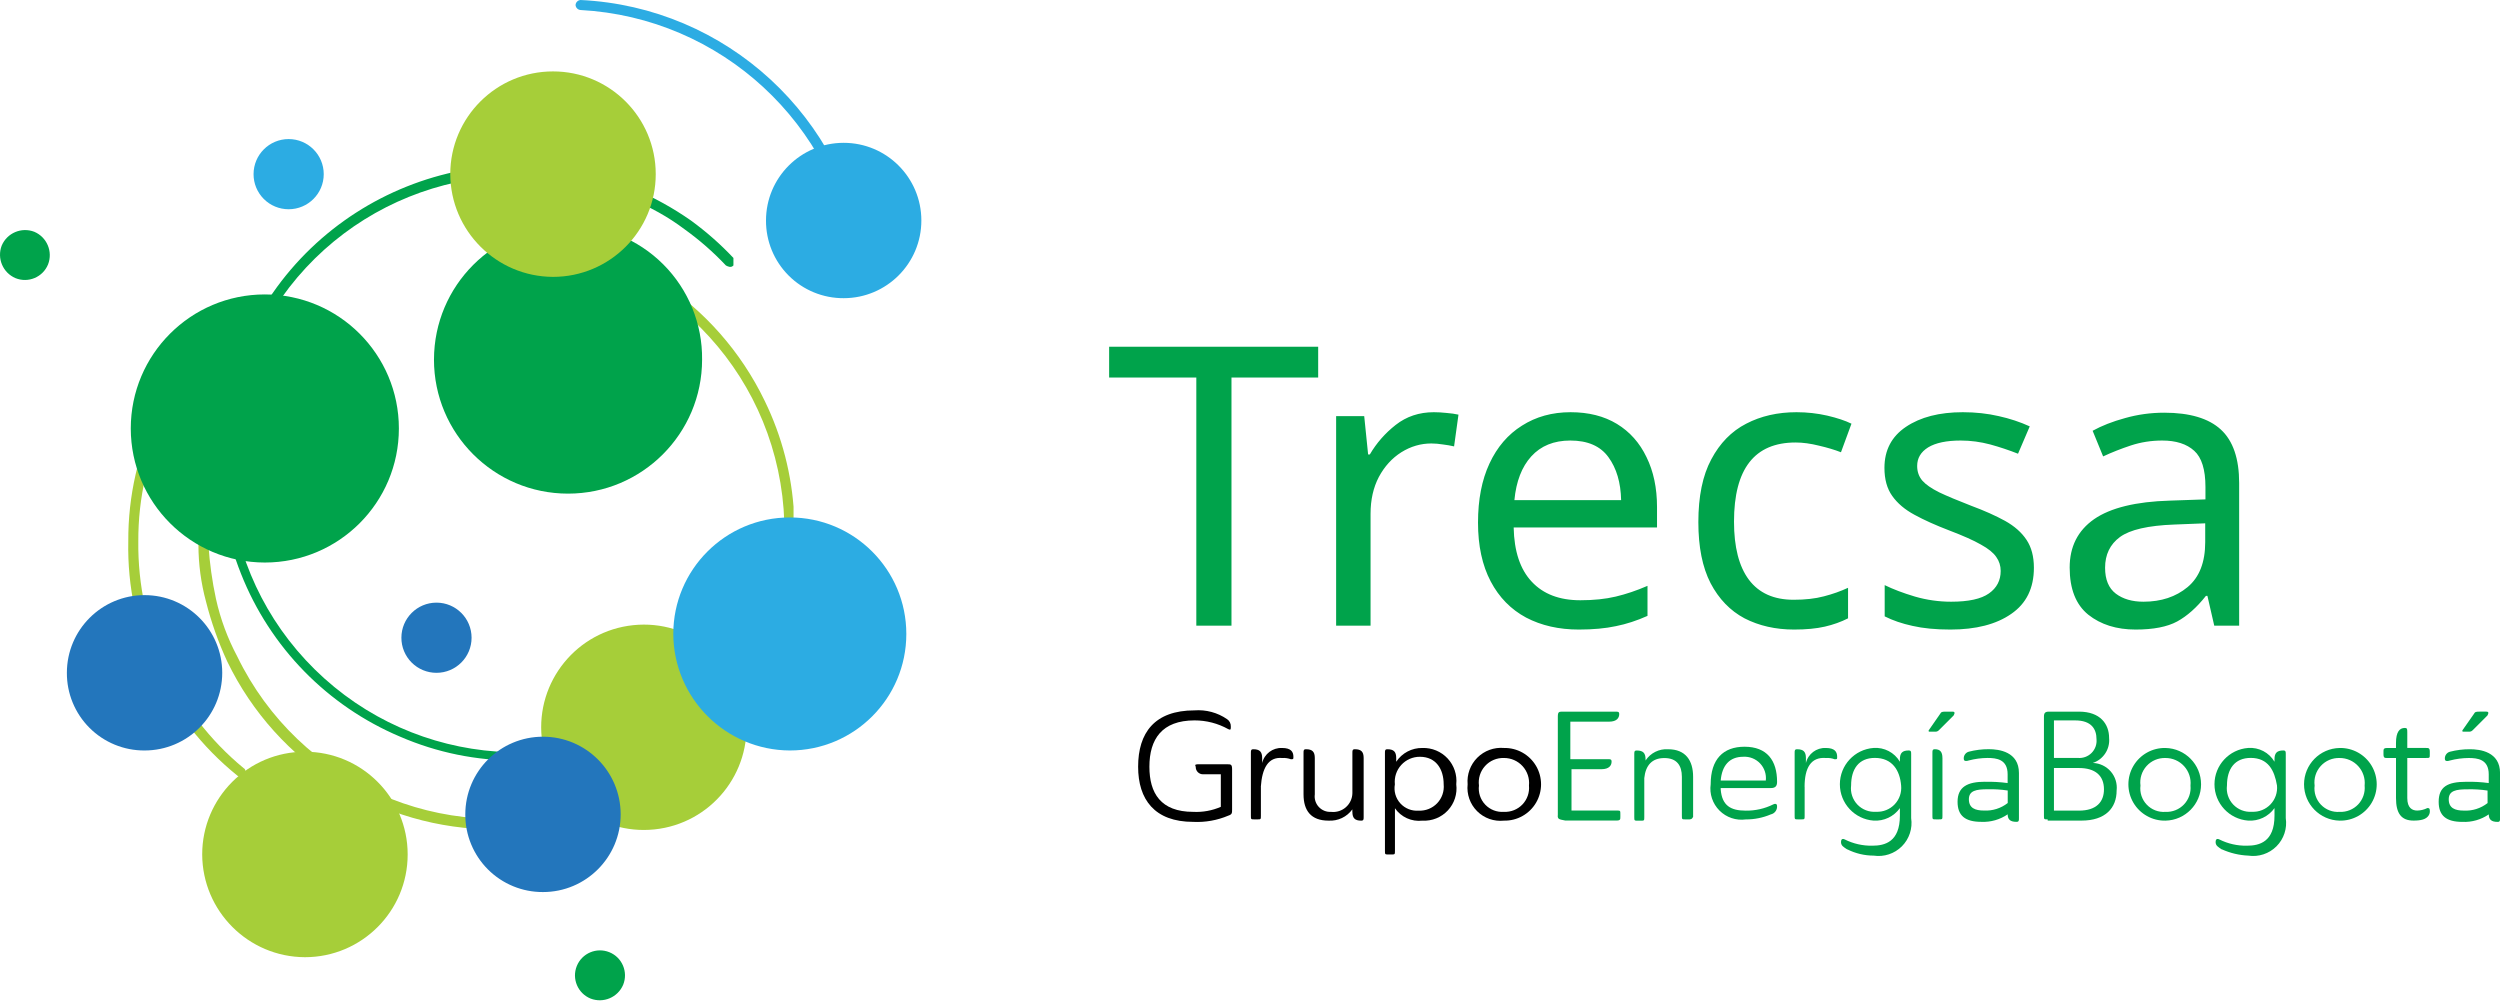
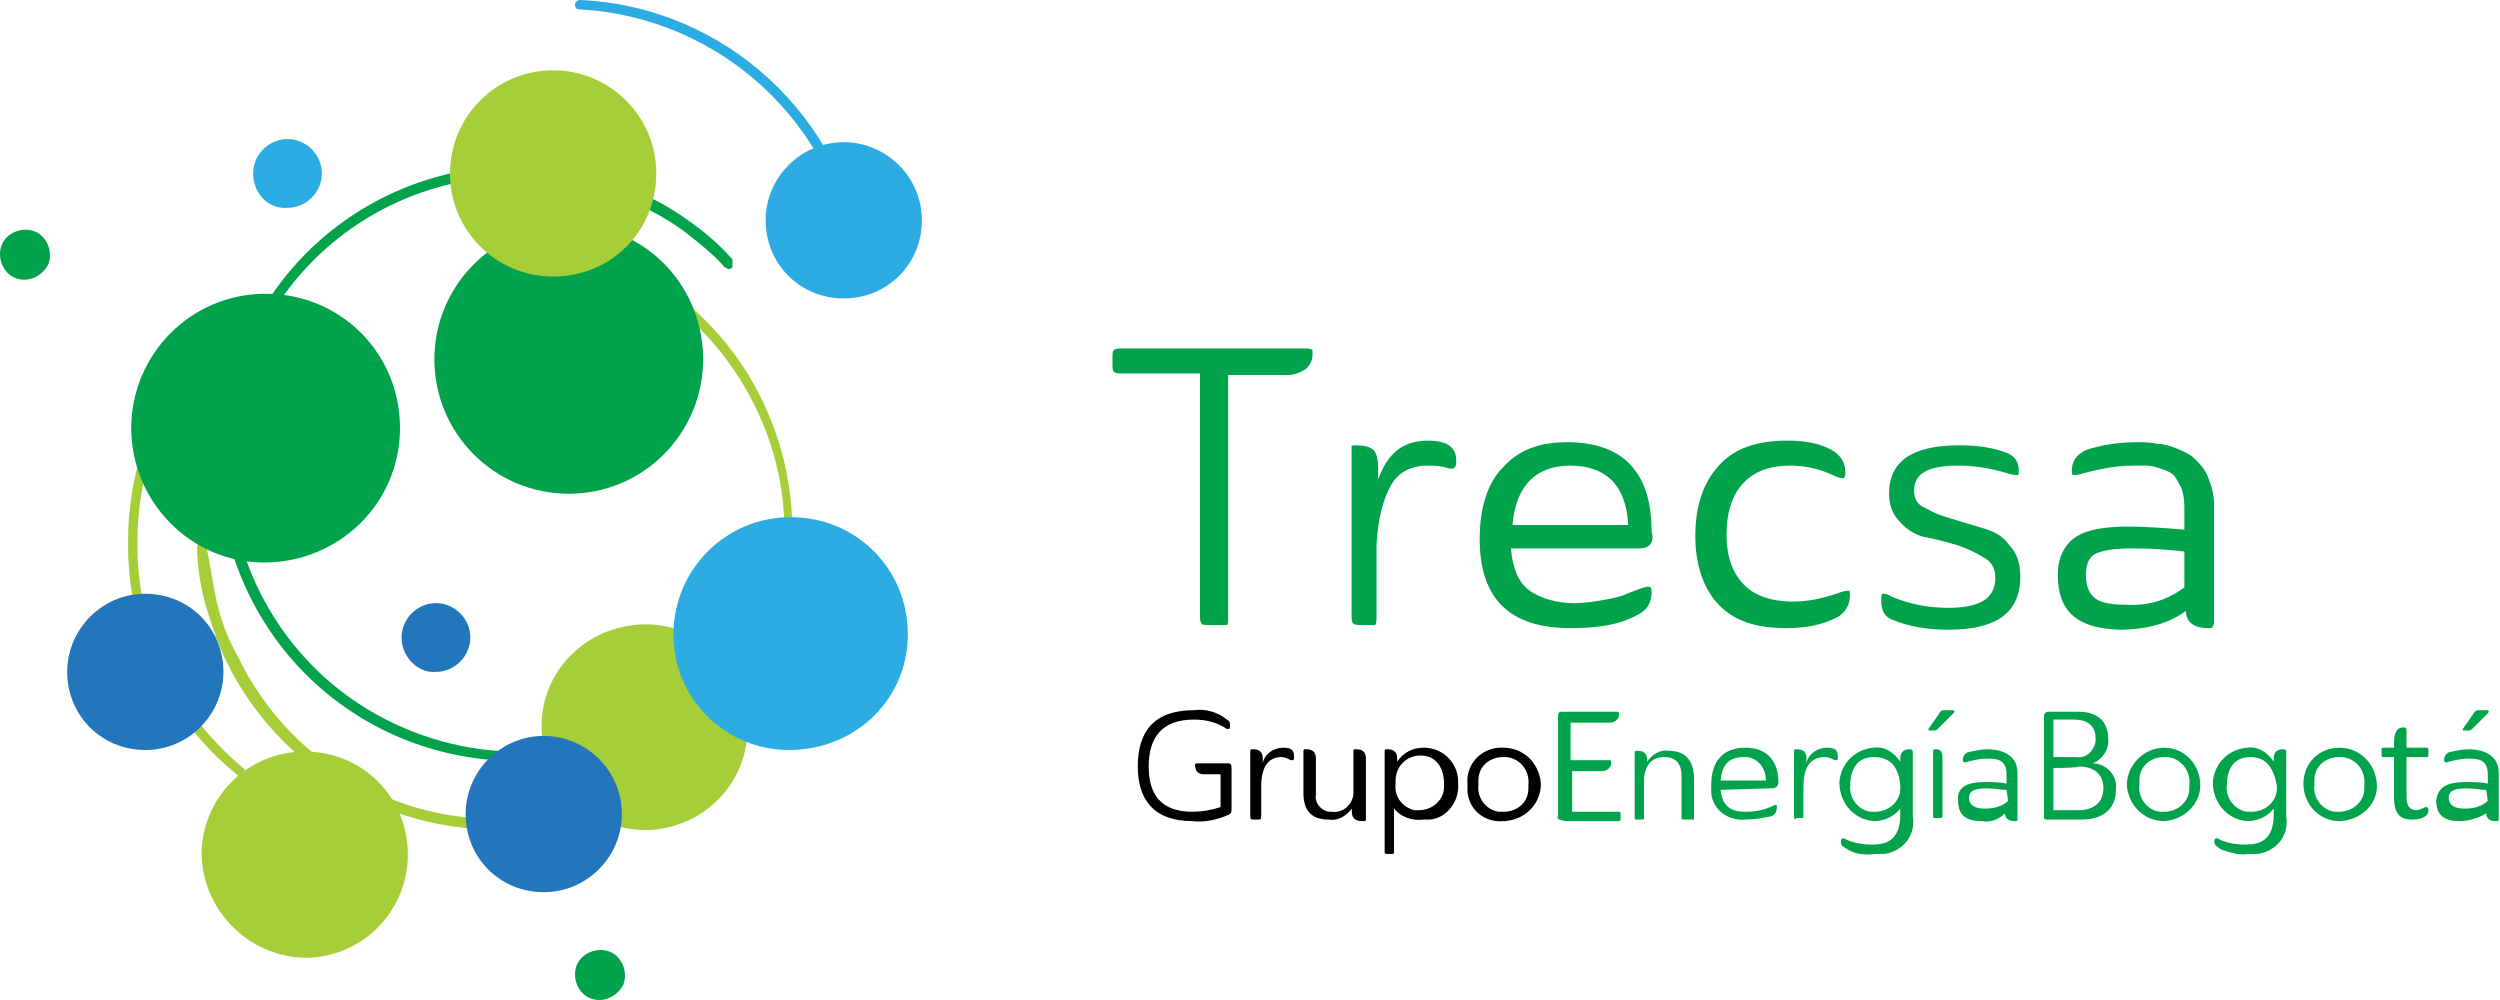
- <svg xmlns="http://www.w3.org/2000/svg" viewBox="0 0 159.954 64">
-   <defs>
-     <style>.a{fill:#a6ce39;}.b{clip-path:url(#a);}.c{clip-path:url(#b);}.d,.g{fill:#00a34b;}.e{fill:#2376bc;}.f{fill:#2cace3;}.g{font-size:25px;font-family:AinslieSans-NorReg, AinslieSans-NorReg ☞;}</style>
-     <clipPath id="a">
-       <rect width="38.157" height="38.157" />
-     </clipPath>
-     <clipPath id="b">
-       <rect width="32.947" height="38.157" />
-     </clipPath>
-   </defs>
+ <svg xmlns="http://www.w3.org/2000/svg" xmlns:xlink="http://www.w3.org/1999/xlink" version="1.1" id="Capa_1" x="0px" y="0px" viewBox="0 0 160 64" style="enable-background:new 0 0 160 64;" xml:space="preserve">
+   <style type="text/css">
+ 	.st0{fill:#A6CE39;}
+ 	.st1{clip-path:url(#SVGID_2_);}
+ 	.st2{clip-path:url(#SVGID_4_);}
+ 	.st3{fill:#00A34B;}
+ 	.st4{fill:#2376BC;}
+ 	.st5{fill:#2CACE3;}
+ 	.st6{enable-background:new    ;}
+ </style>
  <g transform="translate(0 0)">
-     <path class="a" d="M17.414,54.568a.294.294,0,0,1-.24-.08A18.744,18.744,0,0,1,10.2,39.5a18.8,18.8,0,0,1,7.215-14.91.345.345,0,0,1,.4.561A18.079,18.079,0,0,0,10.841,39.5a18.536,18.536,0,0,0,6.734,14.509c.16.08.16.321.08.481a.294.294,0,0,1-.24.08" transform="translate(-1.992 -4.867)" />
+     <path class="st0" d="M15.4,49.7c-0.1,0-0.2,0-0.2-0.1c-4.5-3.6-7.1-9.2-7-15c0-5.8,2.6-11.3,7.2-14.9c0.2-0.1,0.4-0.1,0.5,0.1   c0.1,0.1,0.1,0.3-0.1,0.5c-4.4,3.4-7,8.7-7,14.3c-0.1,5.6,2.4,10.9,6.7,14.5c0.2,0.1,0.2,0.3,0.1,0.5   C15.6,49.7,15.5,49.7,15.4,49.7" />
    <g transform="translate(12.616 14.99)">
-       <g class="b">
-         <path class="a" d="M34.8,56.757A19.019,19.019,0,0,1,17.644,46.015a21.962,21.962,0,0,1-1.363-3.848A13.948,13.948,0,0,1,15.8,38.56a.321.321,0,1,1,.641,0,23.8,23.8,0,0,0,.481,3.447,14.522,14.522,0,0,0,1.363,3.687,18.428,18.428,0,1,0,17.4-26.453.321.321,0,1,1,0-.641A19.015,19.015,0,0,1,52.033,29.342a18.822,18.822,0,0,1,.8,14.59,19.107,19.107,0,0,1-9.7,10.9A18.376,18.376,0,0,1,34.8,56.757" transform="translate(-15.72 -18.68)" />
+       <g>
+         <defs>
+           <rect id="SVGID_1_" x="0" y="0" width="38.2" height="38.2" />
+         </defs>
+         <clipPath id="SVGID_2_">
+           <use xlink:href="#SVGID_1_" style="overflow:visible;" />
+         </clipPath>
+         <g class="st1">
+           <path class="st0" d="M19.1,38.1c-7.3,0-14-4.2-17.2-10.7c-0.6-1.2-1-2.5-1.4-3.8c-0.3-1.2-0.5-2.4-0.5-3.6      c0-0.2,0.1-0.3,0.3-0.3c0.2,0,0.3,0.1,0.3,0.3c0,0,0,0,0,0C0.8,21,1,22.2,1.2,23.3c0.3,1.3,0.7,2.5,1.4,3.7      C7,36.2,18,40,27.2,35.6s13-15.5,8.5-24.6c-3-6.1-9-10.1-15.8-10.4c-0.2,0-0.3-0.1-0.3-0.3s0.1-0.3,0.3-0.3c0,0,0,0,0,0      c7,0.3,13.3,4.4,16.3,10.7c2.2,4.6,2.5,9.8,0.8,14.6c-1.7,4.8-5.2,8.7-9.7,10.9C24.8,37.4,22,38.1,19.1,38.1" />
+         </g>
      </g>
    </g>
    <g transform="translate(13.979 10.501)">
-       <g class="c">
-         <path class="d" d="M36.5,51.269a18.523,18.523,0,0,1-7.455-1.523A18.82,18.82,0,0,1,18.863,39.325a19.16,19.16,0,0,1,.16-14.59,19.065,19.065,0,0,1,25.011-10.02,19.758,19.758,0,0,1,3.607,2,19.5,19.5,0,0,1,2.726,2.4c.16.16.08.321,0,.481-.16.16-.321.08-.481,0A18.313,18.313,0,0,0,47.24,17.28a14.571,14.571,0,0,0-3.447-1.924A18.441,18.441,0,1,0,48.042,46.7a.345.345,0,1,1,.4.561A20.378,20.378,0,0,1,36.5,51.269" transform="translate(-17.42 -13.112)" />
+       <g>
+         <defs>
+           <rect id="SVGID_3_" x="0" y="0" width="32.9" height="38.2" />
+         </defs>
+         <clipPath id="SVGID_4_">
+           <use xlink:href="#SVGID_3_" style="overflow:visible;" />
+         </clipPath>
+         <g class="st2">
+           <path class="st3" d="M19.1,38.2c-2.6,0-5.1-0.5-7.5-1.5c-4.7-2-8.3-5.7-10.2-10.4c-1.9-4.7-1.8-9.9,0.2-14.6      c4.1-9.7,15.3-14.2,25-10c1.3,0.5,2.5,1.2,3.6,2c1,0.7,1.9,1.5,2.7,2.4c0.2,0.2,0.1,0.3,0,0.5c-0.2,0.2-0.3,0.1-0.5,0      c-0.8-0.9-1.7-1.6-2.6-2.3c-1.1-0.8-2.2-1.4-3.4-1.9C17-1.8,6.2,2.6,2.2,11.9s0.3,20.2,9.7,24.2c6.3,2.7,13.5,1.7,18.8-2.5      c0.1-0.1,0.4-0.1,0.5,0.1s0.1,0.4-0.1,0.5c0,0,0,0,0,0C27.6,36.7,23.4,38.1,19.1,38.2" />
+         </g>
      </g>
    </g>
-     <path class="d" d="M10.4,32.077a8.577,8.577,0,1,1,8.577,8.577A8.587,8.587,0,0,1,10.4,32.077" transform="translate(-2.033 -4.662)" />
-     <path class="d" d="M34.6,26.577A8.587,8.587,0,0,1,43.177,18a8.486,8.486,0,0,1,8.577,8.577,8.577,8.577,0,0,1-17.155,0" transform="translate(-6.833 -3.571)" />
-     <path class="a" d="M43.19,57.1A6.569,6.569,0,1,1,50.4,62.956,6.567,6.567,0,0,1,43.19,57.1" transform="translate(-8.529 -9.889)" />
-     <path class="a" d="M35.9,12.273a6.573,6.573,0,1,1,6.573,6.573A6.6,6.6,0,0,1,35.9,12.273" transform="translate(-7.091 -1.131)" />
-     <path class="a" d="M16.1,66.573a6.573,6.573,0,1,1,6.573,6.573A6.6,6.6,0,0,1,16.1,66.573" transform="translate(-3.163 -11.903)" />
-     <path class="e" d="M32,50.345a2.245,2.245,0,1,1,2.245,2.245A2.241,2.241,0,0,1,32,50.345" transform="translate(-6.318 -9.542)" />
-     <path class="f" d="M64.1,17.155a.345.345,0,0,1-.321-.321A18.741,18.741,0,0,0,46.221.641.345.345,0,0,1,45.9.321.345.345,0,0,1,46.221,0a19.286,19.286,0,0,1,18.2,16.754.367.367,0,0,1-.321.4h0" transform="translate(-9.075)" />
-     <path class="f" d="M53.7,48.755a7.455,7.455,0,1,1,7.455,7.455A7.493,7.493,0,0,1,53.7,48.755" transform="translate(-10.622 -8.193)" />
-     <path class="f" d="M61.1,16.37a4.97,4.97,0,1,1,4.97,4.97,4.944,4.944,0,0,1-4.97-4.97" transform="translate(-12.09 -2.262)" />
-     <path class="f" d="M20.2,13.345a2.245,2.245,0,1,1,2.245,2.245A2.241,2.241,0,0,1,20.2,13.345" transform="translate(-3.977 -2.202)" />
-     <path class="d" d="M46.854,78.939a1.6,1.6,0,1,1,2.084-.882,1.627,1.627,0,0,1-2.084.882" transform="translate(-9.067 -15.049)" />
-     <path class="e" d="M37.1,63.77a4.97,4.97,0,1,1,4.97,4.97,4.944,4.944,0,0,1-4.97-4.97" transform="translate(-7.329 -11.665)" />
-     <path class="e" d="M5.3,52.47a4.97,4.97,0,1,1,4.97,4.97A4.944,4.944,0,0,1,5.3,52.47" transform="translate(-1.021 -9.423)" />
-     <path class="d" d="M.954,21.439a1.627,1.627,0,0,1-.882-2.084,1.627,1.627,0,0,1,2.084-.882,1.627,1.627,0,0,1,.882,2.084,1.6,1.6,0,0,1-2.084.882" transform="translate(0.038 -3.643)" />
+     <path class="st3" d="M8.4,27.4c0-4.7,3.8-8.6,8.6-8.6s8.6,3.8,8.6,8.6S21.7,36,16.9,36l0,0C12.2,36,8.4,32.1,8.4,27.4" />
+     <path class="st3" d="M27.8,23c0-4.7,3.8-8.6,8.6-8.6c4.7-0.1,8.5,3.7,8.6,8.4c0,0.1,0,0.1,0,0.2c0,4.7-3.8,8.6-8.6,8.6   S27.8,27.7,27.8,23" />
+     <path class="st0" d="M34.7,47.2c-0.4-3.6,2.2-6.8,5.9-7.2c3.6-0.4,6.8,2.2,7.2,5.9c0.4,3.6-2.2,6.8-5.9,7.2c0,0,0,0,0,0   C38.3,53.4,35,50.8,34.7,47.2C34.7,47.2,34.7,47.2,34.7,47.2" />
+     <path class="st0" d="M28.8,11.1c0-3.6,2.9-6.6,6.6-6.6c3.6,0,6.6,2.9,6.6,6.6s-2.9,6.6-6.6,6.6l0,0C31.8,17.7,28.8,14.8,28.8,11.1" />
+     <path class="st0" d="M12.9,54.7c0-3.6,2.9-6.6,6.6-6.6s6.6,2.9,6.6,6.6c0,3.6-2.9,6.6-6.6,6.6h0C15.9,61.2,13,58.3,12.9,54.7" />
+     <path class="st4" d="M25.7,40.8c0-1.2,1-2.2,2.2-2.2c1.2,0,2.2,1,2.2,2.2c0,1.2-1,2.2-2.2,2.2l0,0C26.7,43.1,25.7,42,25.7,40.8   C25.7,40.8,25.7,40.8,25.7,40.8" />
+     <path class="st5" d="M55,17.2c-0.2,0-0.3-0.1-0.3-0.3C53.5,7.9,46.1,1.1,37.1,0.6c-0.2,0-0.3-0.1-0.3-0.3C36.8,0.1,37,0,37.1,0   c9.3,0.4,17,7.5,18.2,16.8C55.4,17,55.2,17.1,55,17.2L55,17.2" />
+     <path class="st5" d="M43.1,40.6c0-4.1,3.3-7.5,7.5-7.5s7.5,3.3,7.5,7.5S54.7,48,50.5,48h0C46.4,48,43.1,44.7,43.1,40.6" />
+     <path class="st5" d="M49,14.1c0-2.7,2.2-5,5-5c2.7,0,5,2.2,5,5s-2.2,5-5,5C51.2,19.1,49,16.9,49,14.1C49,14.1,49,14.1,49,14.1" />
+     <path class="st5" d="M16.2,11.1c0-1.2,1-2.2,2.2-2.2c1.2,0,2.2,1,2.2,2.2s-1,2.2-2.2,2.2l0,0C17.2,13.4,16.2,12.4,16.2,11.1   C16.2,11.1,16.2,11.1,16.2,11.1" />
+     <path class="st3" d="M37.8,63.9c-0.8-0.3-1.2-1.3-0.9-2.1c0.3-0.8,1.3-1.2,2.1-0.9c0.8,0.3,1.2,1.3,0.9,2.1   C39.5,63.8,38.6,64.2,37.8,63.9" />
+     <path class="st4" d="M29.8,52.1c0-2.7,2.2-5,5-5c2.7,0,5,2.2,5,5c0,2.7-2.2,5-5,5l0,0C32,57.1,29.8,54.9,29.8,52.1   C29.8,52.1,29.8,52.1,29.8,52.1" />
+     <path class="st4" d="M4.3,43c0-2.7,2.2-5,5-5s5,2.2,5,5c0,2.7-2.2,5-5,5C6.5,48,4.3,45.8,4.3,43C4.3,43.1,4.3,43.1,4.3,43" />
+     <path class="st3" d="M1,17.8c-0.8-0.3-1.2-1.3-0.9-2.1c0.3-0.8,1.3-1.2,2.1-0.9c0.8,0.3,1.2,1.3,0.9,2.1C2.7,17.7,1.8,18.1,1,17.8   C1,17.8,1,17.8,1,17.8" />
    <g transform="translate(72.818 45.452)">
-       <path d="M94.728,60.147h1.764c.24,0,.321,0,.321.321v2.565c0,.24,0,.321-.24.4a5.1,5.1,0,0,1-2.245.4c-2.485,0-3.527-1.443-3.527-3.527,0-2.164,1.042-3.607,3.607-3.607a3.243,3.243,0,0,1,2.084.561.542.542,0,0,1,.24.481c0,.16,0,.24-.16.16a4.417,4.417,0,0,0-2.164-.561c-2.084,0-2.886,1.2-2.886,2.966,0,1.683.721,2.886,2.806,2.886a3.924,3.924,0,0,0,1.764-.321V60.788H94.968a.462.462,0,0,1-.481-.481c-.08-.16,0-.16.24-.16" transform="translate(-90.8 -56.7)" />
-       <path d="M100.441,62.185v1.844c0,.24,0,.24-.24.24h-.16c-.24,0-.24,0-.24-.24V60.021c0-.16,0-.24.16-.24.4,0,.561.16.561.561v.321A1.252,1.252,0,0,1,101.8,59.7c.561,0,.721.24.721.561,0,.16,0,.16-.16.16a1.364,1.364,0,0,0-.561-.08c-.882-.08-1.283.641-1.363,1.844" transform="translate(-92.585 -57.295)" />
-       <path d="M107.126,63.808v-.16a1.753,1.753,0,0,1-1.523.721c-1.122,0-1.6-.641-1.6-1.683V60.04c0-.16,0-.24.16-.24.4,0,.561.16.561.561v2.325a.991.991,0,0,0,1.042,1.122,1.227,1.227,0,0,0,1.363-1.2V60.04c0-.16,0-.24.16-.24.4,0,.561.16.561.561v3.768c0,.16,0,.24-.16.24-.4,0-.561-.16-.561-.561" transform="translate(-93.419 -57.315)" />
-       <path d="M111.141,63.548v2.726c0,.24,0,.24-.24.24h-.16c-.24,0-.24,0-.24-.24V60.021c0-.16,0-.24.16-.24.4,0,.561.16.561.561v.24A1.966,1.966,0,0,1,112.9,59.7a2.107,2.107,0,0,1,2.164,2.325,2.067,2.067,0,0,1-2.164,2.325,1.877,1.877,0,0,1-1.764-.8m1.523.16a1.536,1.536,0,0,0,1.6-1.683c0-.962-.481-1.764-1.523-1.764a1.6,1.6,0,0,0-1.6,1.764,1.434,1.434,0,0,0,1.523,1.683" transform="translate(-94.708 -57.295)" />
-       <path d="M119.425,59.7a2.325,2.325,0,1,1,0,4.649,2.111,2.111,0,0,1-2.325-2.325,2.147,2.147,0,0,1,2.325-2.325m0,4.088a1.536,1.536,0,0,0,1.6-1.683,1.6,1.6,0,0,0-1.6-1.764,1.562,1.562,0,0,0-1.6,1.764,1.5,1.5,0,0,0,1.6,1.683" transform="translate(-96.017 -57.295)" />
-       <path class="d" d="M124.3,63.453V57.121c0-.321.08-.321.321-.321h3.367c.16,0,.24,0,.24.16,0,.24-.16.481-.641.481H125.1v2.4h2.4c.16,0,.24,0,.24.16,0,.24-.16.481-.641.481h-1.924v2.645h2.886c.24,0,.24,0,.24.24v.16c0,.16,0,.24-.24.24h-3.287c-.4-.08-.481-.08-.481-.321" transform="translate(-97.446 -56.72)" />
-       <path class="d" d="M133.847,64.289h-.16c-.24,0-.24,0-.24-.24V61.564c0-.721-.321-1.2-1.122-1.2s-1.2.481-1.283,1.283v2.485c0,.24,0,.24-.24.24h-.16c-.24,0-.24,0-.24-.24V60.121c0-.16,0-.24.16-.24.4,0,.561.16.561.561v.08a1.6,1.6,0,0,1,1.443-.721c1.122,0,1.6.721,1.6,1.764v2.565c-.08.16-.16.16-.321.16" transform="translate(-98.656 -57.315)" />
-       <path class="d" d="M137.141,62.326c.08,1.042.641,1.363,1.6,1.363a3.821,3.821,0,0,0,1.764-.4c.16-.08.24,0,.24.08a.513.513,0,0,1-.4.561,4.023,4.023,0,0,1-1.6.321A1.993,1.993,0,0,1,136.5,62c0-1.6.8-2.4,2.164-2.4,1.443,0,2.084.882,2.084,2.245,0,.24-.08.4-.4.4h-3.206Zm0-.561h2.886a1.369,1.369,0,0,0-1.443-1.523c-.882,0-1.363.561-1.443,1.523" transform="translate(-99.866 -57.275)" />
-       <path class="d" d="M143.841,62.185v1.844c0,.24,0,.24-.24.24h-.16c-.24,0-.24,0-.24-.24V60.021c0-.16,0-.24.16-.24.4,0,.561.16.561.561v.321A1.252,1.252,0,0,1,145.2,59.7c.561,0,.721.24.721.561,0,.16,0,.16-.16.16a1.364,1.364,0,0,0-.561-.08c-.962-.08-1.363.641-1.363,1.844" transform="translate(-101.195 -57.295)" />
-       <path class="d" d="M147.281,66.193c-.24-.16-.4-.24-.4-.481,0-.16.08-.24.24-.16a3.767,3.767,0,0,0,1.764.4c.8,0,1.764-.24,1.764-1.924v-.481a1.915,1.915,0,0,1-1.683.8,2.331,2.331,0,0,1,0-4.649,1.8,1.8,0,0,1,1.683.882v-.16c0-.4.16-.561.561-.561.16,0,.16.08.16.24v4.088a2.11,2.11,0,0,1-2.4,2.4,3.77,3.77,0,0,1-1.683-.4m1.764-5.852c-1.042,0-1.523.721-1.523,1.764a1.5,1.5,0,0,0,1.6,1.683,1.533,1.533,0,0,0,1.6-1.683c-.08-.962-.561-1.764-1.683-1.764" transform="translate(-101.909 -57.295)" />
-       <path class="d" d="M154.621,56.96c.08-.16.16-.16.4-.16h.4c.16,0,.16.08.08.24l-.962.962a.3.3,0,0,1-.241.08h-.321c-.08,0-.08,0-.08-.08Zm.16,2.806v3.687c0,.24,0,.24-.241.24h-.16c-.241,0-.241,0-.241-.24V59.445c0-.16,0-.24.16-.24.321,0,.481.16.481.561" transform="translate(-103.318 -56.72)" />
-       <path class="d" d="M157.964,61.884a9.206,9.206,0,0,1,1.443.08V61.4c0-.962-.721-1.042-1.283-1.042a4.851,4.851,0,0,0-1.2.16c-.24.08-.321,0-.321-.08a.44.44,0,0,1,.321-.481,5.024,5.024,0,0,1,1.283-.16c.641,0,1.924.16,1.924,1.523v2.886c0,.16,0,.24-.16.24-.4,0-.561-.16-.561-.481a2.752,2.752,0,0,1-1.683.481c-1.042,0-1.523-.4-1.523-1.283,0-.962.641-1.283,1.764-1.283m1.443.561a7.335,7.335,0,0,0-1.283-.08c-.721,0-1.2.08-1.2.641s.4.721.962.721a2.273,2.273,0,0,0,1.523-.481v-.8Z" transform="translate(-103.774 -57.315)" />
-       <path class="d" d="M163.34,63.694c-.24,0-.24,0-.24-.24V57.121c0-.24.08-.321.321-.321h1.924c1.363,0,1.924.8,1.924,1.683a1.534,1.534,0,0,1-1.042,1.6,1.582,1.582,0,0,1,1.523,1.764c0,1.122-.721,1.924-2.245,1.924H163.34Zm.4-6.333v2.4h1.523a1.1,1.1,0,0,0,1.2-1.2c0-.641-.321-1.2-1.363-1.2Zm0,3.046v2.726h1.6c1.122,0,1.6-.561,1.6-1.363,0-.882-.561-1.363-1.6-1.363h-1.6Z" transform="translate(-105.143 -56.72)" />
-       <path class="d" d="M172.223,59.7a2.325,2.325,0,0,1,0,4.649,2.325,2.325,0,1,1,0-4.649m0,4.088a1.536,1.536,0,0,0,1.6-1.683,1.6,1.6,0,0,0-1.6-1.764,1.562,1.562,0,0,0-1.6,1.764,1.5,1.5,0,0,0,1.6,1.683" transform="translate(-106.49 -57.295)" />
-       <path class="d" d="M177.181,66.193c-.24-.16-.4-.24-.4-.481,0-.16.08-.24.24-.16a3.767,3.767,0,0,0,1.764.4c.8,0,1.764-.24,1.764-1.924v-.481a1.915,1.915,0,0,1-1.683.8,2.331,2.331,0,0,1,0-4.649,1.8,1.8,0,0,1,1.683.882v-.16c0-.4.16-.561.561-.561.16,0,.16.08.16.24v4.088a2.11,2.11,0,0,1-2.4,2.4,4.593,4.593,0,0,1-1.683-.4m1.844-5.852c-1.042,0-1.523.721-1.523,1.764a1.5,1.5,0,0,0,1.6,1.683,1.533,1.533,0,0,0,1.6-1.683c-.16-.962-.561-1.764-1.683-1.764" transform="translate(-107.841 -57.295)" />
-       <path class="d" d="M186.123,59.7a2.325,2.325,0,1,1,0,4.649,2.325,2.325,0,0,1,0-4.649m0,4.088a1.536,1.536,0,0,0,1.6-1.683,1.6,1.6,0,0,0-1.6-1.764,1.562,1.562,0,0,0-1.6,1.764,1.5,1.5,0,0,0,1.6,1.683" transform="translate(-109.248 -57.295)" />
-       <path class="d" d="M191.723,58.34v1.042h1.2c.16,0,.24,0,.24.24v.16c0,.24,0,.24-.24.24h-1.2v2.565c0,.641.321.8.641.8a1.51,1.51,0,0,0,.641-.16c.08,0,.16,0,.16.16a.482.482,0,0,1-.08.321c-.16.24-.481.321-.962.321-.8,0-1.122-.481-1.122-1.443V60.024h-.561c-.16,0-.24,0-.24-.24v-.16c0-.16,0-.24.24-.24H191v-.321c0-.721.24-.962.561-.962.16,0,.16.08.16.24" transform="translate(-110.519 -56.978)" />
-       <path class="d" d="M196.364,61.289a9.206,9.206,0,0,1,1.443.08v-.561c0-.962-.721-1.042-1.283-1.042a4.851,4.851,0,0,0-1.2.16c-.241.08-.321,0-.321-.08a.44.44,0,0,1,.321-.481,5.024,5.024,0,0,1,1.283-.16c.641,0,1.924.16,1.924,1.523v2.886c0,.16,0,.24-.16.24-.4,0-.561-.16-.561-.481a2.752,2.752,0,0,1-1.683.481c-1.042,0-1.523-.4-1.523-1.283,0-.962.561-1.283,1.764-1.283m1.363.561a7.335,7.335,0,0,0-1.283-.08c-.721,0-1.2.08-1.2.641s.4.721.962.721a2.273,2.273,0,0,0,1.523-.481Zm-.882-4.89c.08-.16.16-.16.4-.16h.4c.16,0,.16.08.08.24l-.962.962a.294.294,0,0,1-.24.08H196.2c-.08,0-.08,0-.08-.08Z" transform="translate(-111.392 -56.72)" />
+       <path d="M3.9,3.4h1.8c0.2,0,0.3,0,0.3,0.3v2.6c0,0.2,0,0.3-0.2,0.4C5.1,7,4.3,7.2,3.5,7.1C1,7.1,0,5.7,0,3.6C0,1.4,1,0,3.6,0    c0.7-0.1,1.5,0.1,2.1,0.6C5.9,0.7,5.9,0.8,5.9,1c0,0.2,0,0.2-0.2,0.2C5.1,0.8,4.4,0.6,3.6,0.6c-2.1,0-2.9,1.2-2.9,3    c0,1.7,0.7,2.9,2.8,2.9c0.6,0,1.2-0.1,1.8-0.3V4.1H4.2c-0.3,0-0.5-0.2-0.5-0.4c0,0,0,0,0,0C3.6,3.4,3.7,3.4,3.9,3.4" />
+       <path d="M7.9,4.9v1.8C7.9,7,7.9,7,7.6,7H7.5C7.2,7,7.2,7,7.2,6.7v-4c0-0.2,0-0.2,0.2-0.2c0.4,0,0.6,0.2,0.6,0.6v0.3    c0.1-0.6,0.7-1,1.3-1c0.6,0,0.7,0.2,0.7,0.6c0,0.2,0,0.2-0.2,0.2C9.6,3.1,9.4,3,9.2,3C8.3,3,7.9,3.7,7.9,4.9" />
+       <path d="M13.7,6.5V6.3c-0.4,0.5-0.9,0.8-1.5,0.7c-1.1,0-1.6-0.6-1.6-1.7V2.7c0-0.2,0-0.2,0.2-0.2c0.4,0,0.6,0.2,0.6,0.6v2.3    c-0.1,0.5,0.3,1,0.8,1.1c0.1,0,0.1,0,0.2,0c0.7,0.1,1.3-0.4,1.4-1.1c0,0,0-0.1,0-0.1V2.7c0-0.2,0-0.2,0.2-0.2    c0.4,0,0.6,0.2,0.6,0.6v3.8c0,0.2,0,0.2-0.2,0.2C13.9,7.1,13.7,6.9,13.7,6.5" />
+       <path d="M16.4,6.3V9c0,0.2,0,0.2-0.2,0.2H16c-0.2,0-0.2,0-0.2-0.2V2.7c0-0.2,0-0.2,0.2-0.2c0.4,0,0.6,0.2,0.6,0.6v0.2    c0.4-0.6,1-0.9,1.7-0.9c1.2,0,2.1,0.9,2.2,2c0,0.1,0,0.2,0,0.3c0.1,1.1-0.7,2.2-1.8,2.3c-0.1,0-0.2,0-0.4,0    C17.5,7.1,16.8,6.8,16.4,6.3 M18,6.4c0.8,0,1.6-0.6,1.6-1.5c0-0.1,0-0.1,0-0.2c0-1-0.5-1.8-1.5-1.8c-0.9,0-1.6,0.7-1.6,1.6    c0,0.1,0,0.1,0,0.2c-0.1,0.8,0.4,1.5,1.2,1.7C17.7,6.4,17.8,6.4,18,6.4" />
+       <path d="M23.4,2.4c1.3,0,2.3,1,2.4,2.3c0,1.3-1,2.3-2.3,2.4c0,0-0.1,0-0.1,0c-1.2,0.1-2.2-0.7-2.3-1.9c0-0.2,0-0.3,0-0.5    c-0.1-1.2,0.8-2.2,2-2.3C23.2,2.4,23.3,2.4,23.4,2.4 M23.4,6.5C24.3,6.5,25,5.9,25,5c0-0.1,0-0.1,0-0.2c0.1-0.9-0.5-1.7-1.4-1.8    c-0.1,0-0.1,0-0.2,0c-0.9,0-1.6,0.6-1.6,1.5c0,0.1,0,0.2,0,0.3c-0.1,0.8,0.5,1.6,1.3,1.7C23.2,6.5,23.3,6.5,23.4,6.5" />
+       <path class="st3" d="M26.9,6.7V0.4c0-0.3,0.1-0.3,0.3-0.3h3.4c0.2,0,0.2,0,0.2,0.2c0,0.2-0.2,0.5-0.6,0.5h-2.5v2.4h2.4    c0.2,0,0.2,0,0.2,0.2c0,0.2-0.2,0.5-0.6,0.5h-1.9v2.6h2.9c0.2,0,0.2,0,0.2,0.2v0.2c0,0.2,0,0.2-0.2,0.2h-3.3    C26.9,7,26.8,7,26.9,6.7" />
+       <path class="st3" d="M35.2,7H35c-0.2,0-0.2,0-0.2-0.2V4.2c0-0.7-0.3-1.2-1.1-1.2s-1.2,0.5-1.3,1.3v2.5c0,0.2,0,0.2-0.2,0.2H32    c-0.2,0-0.2,0-0.2-0.2v-4c0-0.2,0-0.2,0.2-0.2c0.4,0,0.6,0.2,0.6,0.6v0.1c0.3-0.5,0.9-0.8,1.4-0.7c1.1,0,1.6,0.7,1.6,1.8v2.6    C35.4,7,35.3,7,35.2,7" />
+       <path class="st3" d="M37.3,5.1c0.1,1,0.6,1.4,1.6,1.4c0.6,0,1.2-0.1,1.8-0.4c0.2-0.1,0.2,0,0.2,0.1c0,0.3-0.1,0.5-0.4,0.6    C40,6.9,39.4,7,38.9,7c-1.1,0.1-2.1-0.6-2.2-1.7c0-0.2,0-0.4,0-0.5c0-1.6,0.8-2.4,2.2-2.4c1.4,0,2.1,0.9,2.1,2.2    c0,0.2-0.1,0.4-0.4,0.4L37.3,5.1L37.3,5.1z M37.3,4.5h2.9C40.2,3.7,39.7,3.1,39,3c-0.1,0-0.2,0-0.2,0C37.8,3,37.4,3.5,37.3,4.5" />
+       <path class="st3" d="M42.6,4.9v1.8c0,0.2,0,0.2-0.2,0.2h-0.2C42,7,42,7,42,6.7v-4c0-0.2,0-0.2,0.2-0.2c0.4,0,0.6,0.2,0.6,0.6v0.3    c0.1-0.6,0.7-1,1.3-1c0.6,0,0.7,0.2,0.7,0.6c0,0.2,0,0.2-0.2,0.2C44.4,3.1,44.2,3,44,3C43,3,42.6,3.7,42.6,4.9" />
+       <path class="st3" d="M45.4,8.9C45.1,8.7,45,8.7,45,8.4c0-0.2,0.1-0.2,0.2-0.2c0.5,0.3,1.2,0.4,1.8,0.4c0.8,0,1.8-0.2,1.8-1.9V6.3    c-0.4,0.5-1,0.8-1.7,0.8c-1.3-0.1-2.2-1.2-2.2-2.5c0.1-1.2,1-2.1,2.2-2.2c0.7-0.1,1.3,0.3,1.7,0.9V3.1c0-0.4,0.2-0.6,0.6-0.6    c0.2,0,0.2,0.1,0.2,0.2v4.1c0.2,1.2-0.6,2.2-1.8,2.4c-0.2,0-0.4,0-0.6,0C46.5,9.3,45.9,9.2,45.4,8.9 M47.1,3c-1,0-1.5,0.7-1.5,1.8    c-0.1,0.8,0.5,1.6,1.3,1.7c0.1,0,0.2,0,0.3,0c0.8,0,1.6-0.6,1.6-1.5c0-0.1,0-0.2,0-0.2C48.7,3.8,48.3,3,47.1,3" />
+       <path class="st3" d="M51.3,0.2c0.1-0.2,0.2-0.2,0.4-0.2h0.4c0.2,0,0.2,0.1,0.1,0.2l-1,1c-0.1,0.1-0.2,0.1-0.2,0.1h-0.3    c-0.1,0-0.1,0-0.1-0.1L51.3,0.2z M51.5,3v3.7c0,0.2,0,0.2-0.2,0.2h-0.2c-0.2,0-0.2,0-0.2-0.2v-4c0-0.2,0-0.2,0.2-0.2    C51.3,2.5,51.5,2.6,51.5,3" />
+       <path class="st3" d="M54.2,4.6c0.5,0,1,0,1.4,0.1V4.1c0-1-0.7-1-1.3-1c-0.4,0-0.8,0.1-1.2,0.2c-0.2,0.1-0.3,0-0.3-0.1    c0-0.2,0.1-0.4,0.3-0.5c0.4-0.1,0.9-0.2,1.3-0.2c0.6,0,1.9,0.2,1.9,1.5v2.9c0,0.2,0,0.2-0.2,0.2c-0.4,0-0.6-0.2-0.6-0.5    C55.1,7,54.6,7.2,54,7.1c-1,0-1.5-0.4-1.5-1.3C52.4,4.9,53.1,4.6,54.2,4.6 M55.6,5.1C55.2,5.1,54.8,5,54.4,5    c-0.7,0-1.2,0.1-1.2,0.6s0.4,0.7,1,0.7c0.5,0,1.1-0.1,1.5-0.5L55.6,5.1L55.6,5.1z" />
+       <path class="st3" d="M58.2,7C58,7,58,7,58,6.7V0.4c0-0.2,0.1-0.3,0.3-0.3h1.9c1.4,0,1.9,0.8,1.9,1.7c0.1,0.7-0.4,1.4-1,1.6    c0.9,0,1.6,0.8,1.5,1.6c0,0,0,0.1,0,0.1c0,1.1-0.7,1.9-2.2,1.9L58.2,7L58.2,7z M58.6,0.6V3h1.5c0.6,0.1,1.1-0.4,1.2-1    c0-0.1,0-0.1,0-0.2c0-0.6-0.3-1.2-1.4-1.2H58.6z M58.6,3.7v2.7h1.6c1.1,0,1.6-0.6,1.6-1.4c0-0.9-0.6-1.4-1.6-1.4    C60.2,3.7,58.6,3.7,58.6,3.7z" />
+       <path class="st3" d="M65.7,2.4C67,2.4,68,3.5,68,4.8C68,6,67,7,65.7,7.1c-1.3,0-2.3-1-2.4-2.3C63.3,3.5,64.4,2.4,65.7,2.4    C65.7,2.4,65.7,2.4,65.7,2.4 M65.7,6.5c0.8,0,1.6-0.6,1.6-1.5c0-0.1,0-0.1,0-0.2c0.1-0.9-0.5-1.7-1.4-1.8c-0.1,0-0.1,0-0.2,0    c-0.9,0-1.6,0.6-1.6,1.5c0,0.1,0,0.2,0,0.3c-0.1,0.8,0.5,1.6,1.3,1.7C65.5,6.5,65.6,6.5,65.7,6.5" />
+       <path class="st3" d="M69.3,8.9c-0.2-0.2-0.4-0.2-0.4-0.5c0-0.2,0.1-0.2,0.2-0.2c0.5,0.3,1.2,0.4,1.8,0.4c0.8,0,1.8-0.2,1.8-1.9    V6.3c-0.4,0.5-1,0.8-1.7,0.8c-1.3-0.1-2.2-1.2-2.2-2.5c0.1-1.2,1-2.1,2.2-2.2c0.7-0.1,1.3,0.3,1.7,0.9V3.1c0-0.4,0.2-0.6,0.6-0.6    c0.2,0,0.2,0.1,0.2,0.2v4.1c0.2,1.2-0.6,2.2-1.8,2.4c-0.2,0-0.4,0-0.6,0C70.4,9.3,69.9,9.1,69.3,8.9 M71.2,3c-1,0-1.5,0.7-1.5,1.8    c-0.1,0.8,0.5,1.6,1.3,1.7c0.1,0,0.2,0,0.3,0c0.8,0,1.6-0.6,1.6-1.5c0-0.1,0-0.2,0-0.2C72.7,3.8,72.3,3,71.2,3" />
+       <path class="st3" d="M76.9,2.4c1.3,0,2.3,1,2.4,2.3S78.3,7,77,7.1c0,0-0.1,0-0.1,0c-1.3,0-2.3-1.1-2.3-2.4    C74.6,3.4,75.6,2.4,76.9,2.4 M76.9,6.5c0.8,0,1.6-0.6,1.6-1.5c0-0.1,0-0.1,0-0.2c0.1-0.9-0.5-1.7-1.4-1.8c-0.1,0-0.1,0-0.2,0    c-0.9,0-1.6,0.6-1.6,1.5c0,0.1,0,0.2,0,0.3c-0.1,0.8,0.5,1.6,1.3,1.7C76.7,6.5,76.8,6.5,76.9,6.5" />
+       <path class="st3" d="M81.2,1.4v1h1.2c0.2,0,0.2,0,0.2,0.2v0.2c0,0.2,0,0.2-0.2,0.2h-1.2v2.6c0,0.6,0.3,0.8,0.6,0.8    c0.2,0,0.4-0.1,0.6-0.2c0.1,0,0.2,0,0.2,0.2c0,0.1,0,0.2-0.1,0.3c-0.2,0.2-0.5,0.3-1,0.3c-0.8,0-1.1-0.5-1.1-1.4V3h-0.6    c-0.2,0-0.2,0-0.2-0.2V2.6c0-0.2,0-0.2,0.2-0.2h0.6V2.1c0-0.7,0.2-1,0.6-1C81.2,1.1,81.2,1.2,81.2,1.4" />
+       <path class="st3" d="M85,4.6c0.5,0,1,0,1.4,0.1V4.1c0-1-0.7-1-1.3-1c-0.4,0-0.8,0.1-1.2,0.2c-0.2,0.1-0.3,0-0.3-0.1    c0-0.2,0.1-0.4,0.3-0.5c0.4-0.1,0.9-0.2,1.3-0.2c0.6,0,1.9,0.2,1.9,1.5v2.9c0,0.2,0,0.2-0.2,0.2c-0.4,0-0.6-0.2-0.6-0.5    c-0.5,0.3-1.1,0.5-1.7,0.5c-1,0-1.5-0.4-1.5-1.3C83.2,4.9,83.8,4.6,85,4.6 M86.3,5.1C85.9,5.1,85.5,5,85.1,5    c-0.7,0-1.2,0.1-1.2,0.6s0.4,0.7,1,0.7c0.5,0,1.1-0.1,1.5-0.5L86.3,5.1z M85.5,0.2c0.1-0.2,0.2-0.2,0.4-0.2h0.4    c0.2,0,0.2,0.1,0.1,0.2l-1,1c-0.1,0.1-0.2,0.1-0.2,0.1h-0.3c-0.1,0-0.1,0-0.1-0.1L85.5,0.2z" />
    </g>
-     <text class="g" transform="translate(70.714 40.03)">
-       <tspan x="0" y="0">Trecsa</tspan>
-     </text>
+     <g class="st6">
+       <path class="st3" d="M84,22.7c0,0.3-0.1,0.6-0.4,0.9c-0.3,0.2-0.7,0.4-1.2,0.4h-3.8v15.5c0,0.3,0,0.5-0.1,0.5    C78.3,40,78.1,40,77.9,40h-0.5c-0.3,0-0.5,0-0.5-0.1c-0.1-0.1-0.1-0.3-0.1-0.5V23.9h-4.9c-0.3,0-0.5,0-0.6-0.1s-0.1-0.2-0.1-0.5    v-0.4c0-0.3,0-0.4,0.1-0.5c0.1-0.1,0.3-0.1,0.6-0.1h11.6c0.2,0,0.4,0,0.5,0.1C84,22.4,84,22.5,84,22.7z" />
+       <path class="st3" d="M91.4,29.8c-1.1,0-1.9,0.4-2.4,1.3c-0.5,0.9-0.8,2.1-0.9,3.7v4.6c0,0.3,0,0.5-0.1,0.6C88,40,87.8,40,87.5,40    h-0.3c-0.3,0-0.5,0-0.6-0.1c-0.1-0.1-0.1-0.3-0.1-0.6V29.1c0-0.3,0-0.4,0-0.5c0-0.1,0.1-0.1,0.3-0.1c0.5,0,0.9,0.1,1.1,0.3    c0.2,0.2,0.3,0.6,0.3,1.1v0.8c0.6-1.7,1.6-2.5,3.2-2.5c1.2,0,1.8,0.4,1.8,1.3c0,0.2,0,0.3-0.1,0.4S93,30,92.8,30    C92.2,29.8,91.8,29.8,91.4,29.8z" />
+       <path class="st3" d="M104.9,35.1h-8.2c0.1,1.3,0.5,2.2,1.2,2.7s1.7,0.8,2.9,0.8c0.6,0,1.2-0.1,1.8-0.2c0.6-0.1,1-0.2,1.3-0.3    c0.2-0.1,0.7-0.3,1.3-0.5c0.4-0.1,0.5-0.1,0.5,0.3c0,0.7-0.3,1.2-1,1.5c-1.1,0.6-2.5,0.8-4.2,0.8c-3.9,0-5.8-1.9-5.8-5.7    c0-2,0.5-3.6,1.5-4.6c1-1.1,2.3-1.6,4.1-1.6c1.8,0,3.2,0.5,4.1,1.5c0.9,1,1.3,2.4,1.3,4.2C105.9,34.7,105.6,35.1,104.9,35.1z     M100.5,29.8c-2.2,0-3.5,1.3-3.7,3.8h7.4C104.1,31.1,102.8,29.8,100.5,29.8z" />
+       <path class="st3" d="M114.3,40.2c-2,0-3.4-0.5-4.4-1.6c-0.9-1-1.4-2.5-1.4-4.3c0-1.9,0.5-3.4,1.5-4.5c1-1.1,2.4-1.6,4.4-1.6    c1.2,0,2.2,0.2,3,0.7c0.4,0.3,0.7,0.7,0.7,1.3c0,0.2,0,0.3-0.1,0.4c-0.1,0-0.3,0-0.5-0.1c-1-0.5-2-0.7-2.9-0.7    c-1.4,0-2.4,0.4-3.1,1.2s-1,1.9-1,3.2c0,1.3,0.3,2.3,1,3.1c0.7,0.8,1.8,1.2,3.3,1.2c0.9,0,1.9-0.2,3-0.6c0.3-0.1,0.5-0.1,0.5-0.1    c0.1,0,0.1,0.1,0.1,0.3c0,0.6-0.3,1.1-0.8,1.4C116.6,40,115.6,40.2,114.3,40.2z" />
+       <path class="st3" d="M125.3,29.8c-1.9,0-2.8,0.5-2.8,1.6c0,0.5,0.2,0.9,0.7,1.1c0.5,0.3,1,0.5,1.7,0.7c0.7,0.2,1.3,0.4,2,0.6    c0.7,0.2,1.3,0.5,1.7,1.1c0.5,0.5,0.7,1.2,0.7,2c0,2.3-1.5,3.4-4.6,3.4c-1.4,0-2.5-0.2-3.5-0.6c-0.6-0.2-0.8-0.6-0.8-1.3    c0-0.2,0-0.4,0.1-0.4c0.1,0,0.3,0,0.6,0.2c1.2,0.5,2.4,0.7,3.6,0.7c2,0,3-0.6,3-1.9c0-0.6-0.2-1-0.7-1.3s-1.1-0.6-1.7-0.8    c-0.7-0.2-1.4-0.4-2-0.5s-1.3-0.5-1.7-1c-0.5-0.5-0.7-1.1-0.7-1.8c0-2.1,1.5-3.1,4.5-3.1c1,0,1.9,0.1,2.8,0.4c0.7,0.2,1,0.6,1,1.2    c0,0.2,0,0.3-0.1,0.3c-0.1,0-0.3,0-0.6-0.1C127.2,29.9,126.2,29.8,125.3,29.8z" />
+       <path class="st3" d="M131.7,36.8c0-1.1,0.4-1.9,1.1-2.4c0.7-0.5,1.9-0.7,3.4-0.7c1.2,0,2.4,0.1,3.6,0.2v-1.5    c0-0.5-0.1-0.9-0.2-1.2c-0.2-0.3-0.3-0.6-0.5-0.8c-0.2-0.2-0.5-0.3-0.8-0.4s-0.6-0.2-0.9-0.2c-0.3,0-0.6,0-0.9,0    c-1,0-2.1,0.2-3.2,0.5c-0.3,0.1-0.5,0.1-0.6,0.1c-0.1,0-0.1-0.1-0.1-0.3c0-0.6,0.3-1,0.9-1.3c0.9-0.3,2-0.5,3.3-0.5    c0.4,0,0.8,0,1.2,0.1c0.4,0,0.8,0.1,1.3,0.3c0.5,0.2,0.9,0.4,1.2,0.7c0.3,0.3,0.6,0.6,0.8,1.1s0.4,1.1,0.4,1.8v7.3    c0,0.3,0,0.4-0.1,0.5c0,0.1-0.1,0.1-0.3,0.1c-0.9,0-1.4-0.4-1.4-1.1c-1.1,0.8-2.5,1.2-4.3,1.2C132.9,40.2,131.7,39.1,131.7,36.8z     M139.8,37.6v-2.3c-0.8-0.1-1.9-0.2-3.3-0.2c-1.1,0-1.8,0.1-2.3,0.3c-0.5,0.2-0.7,0.7-0.7,1.4c0,0.7,0.2,1.2,0.6,1.5    c0.4,0.3,1.1,0.4,1.9,0.4C137.5,38.8,138.7,38.4,139.8,37.6z" />
+     </g>
  </g>
</svg>
